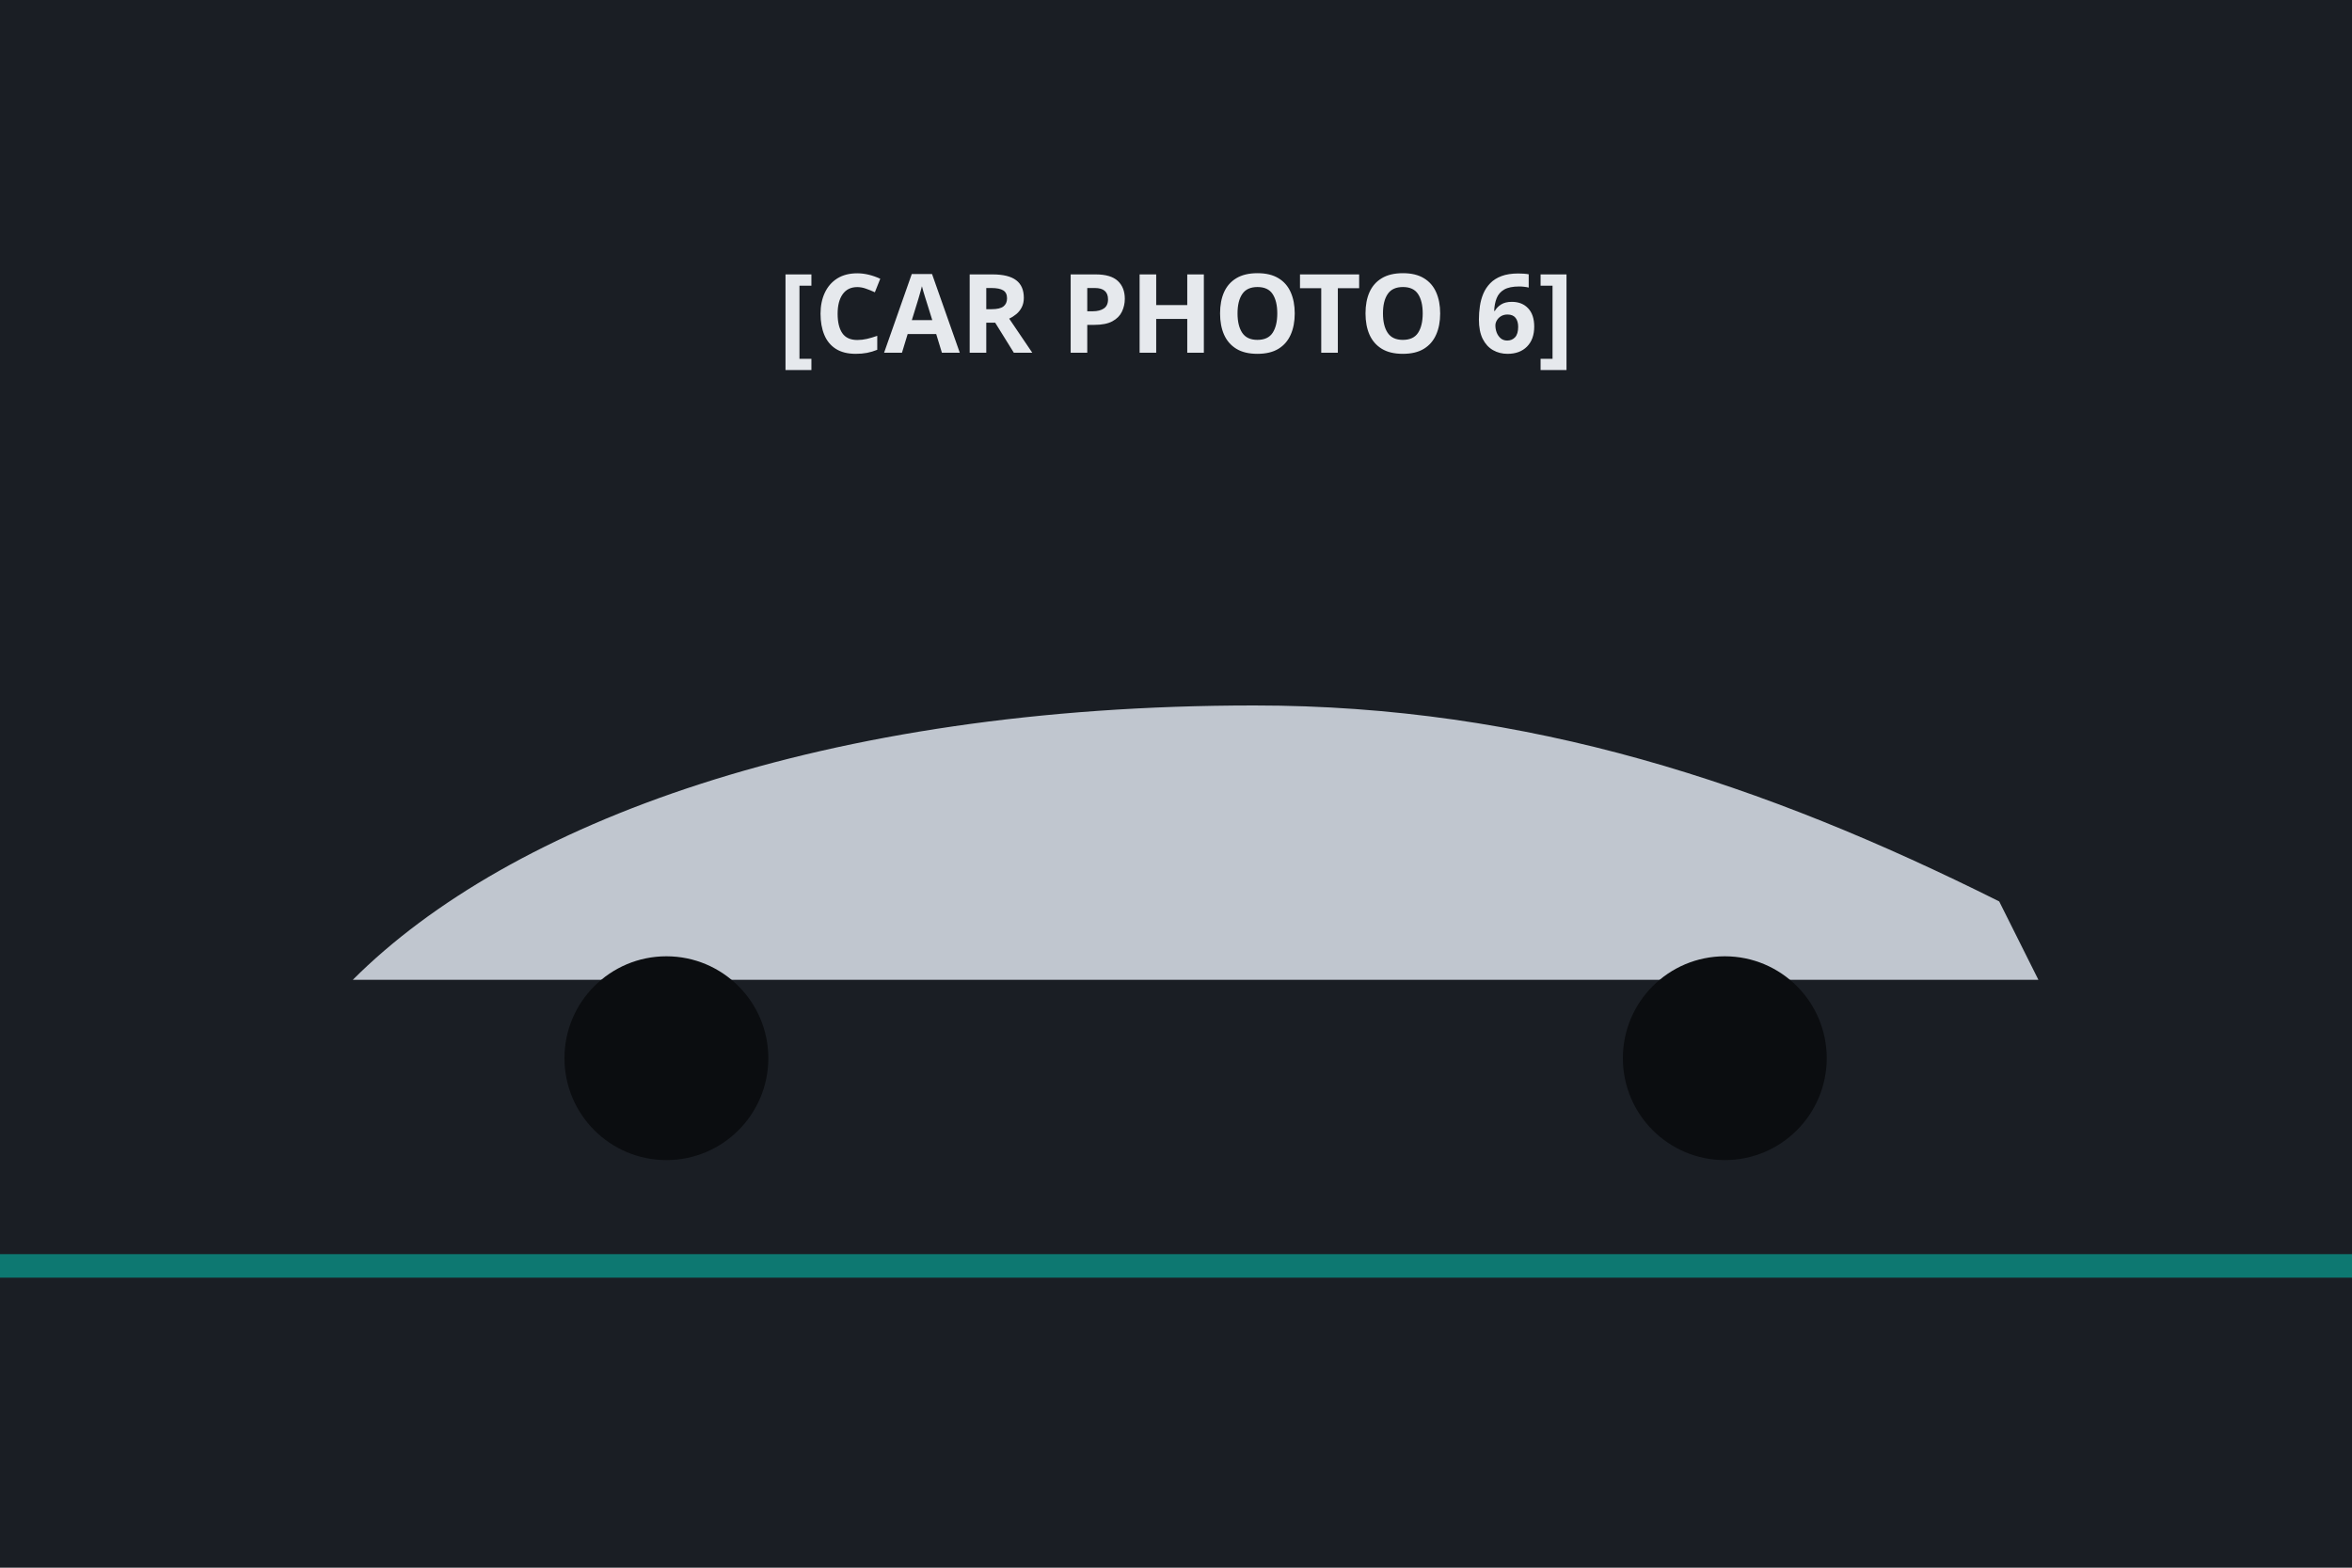
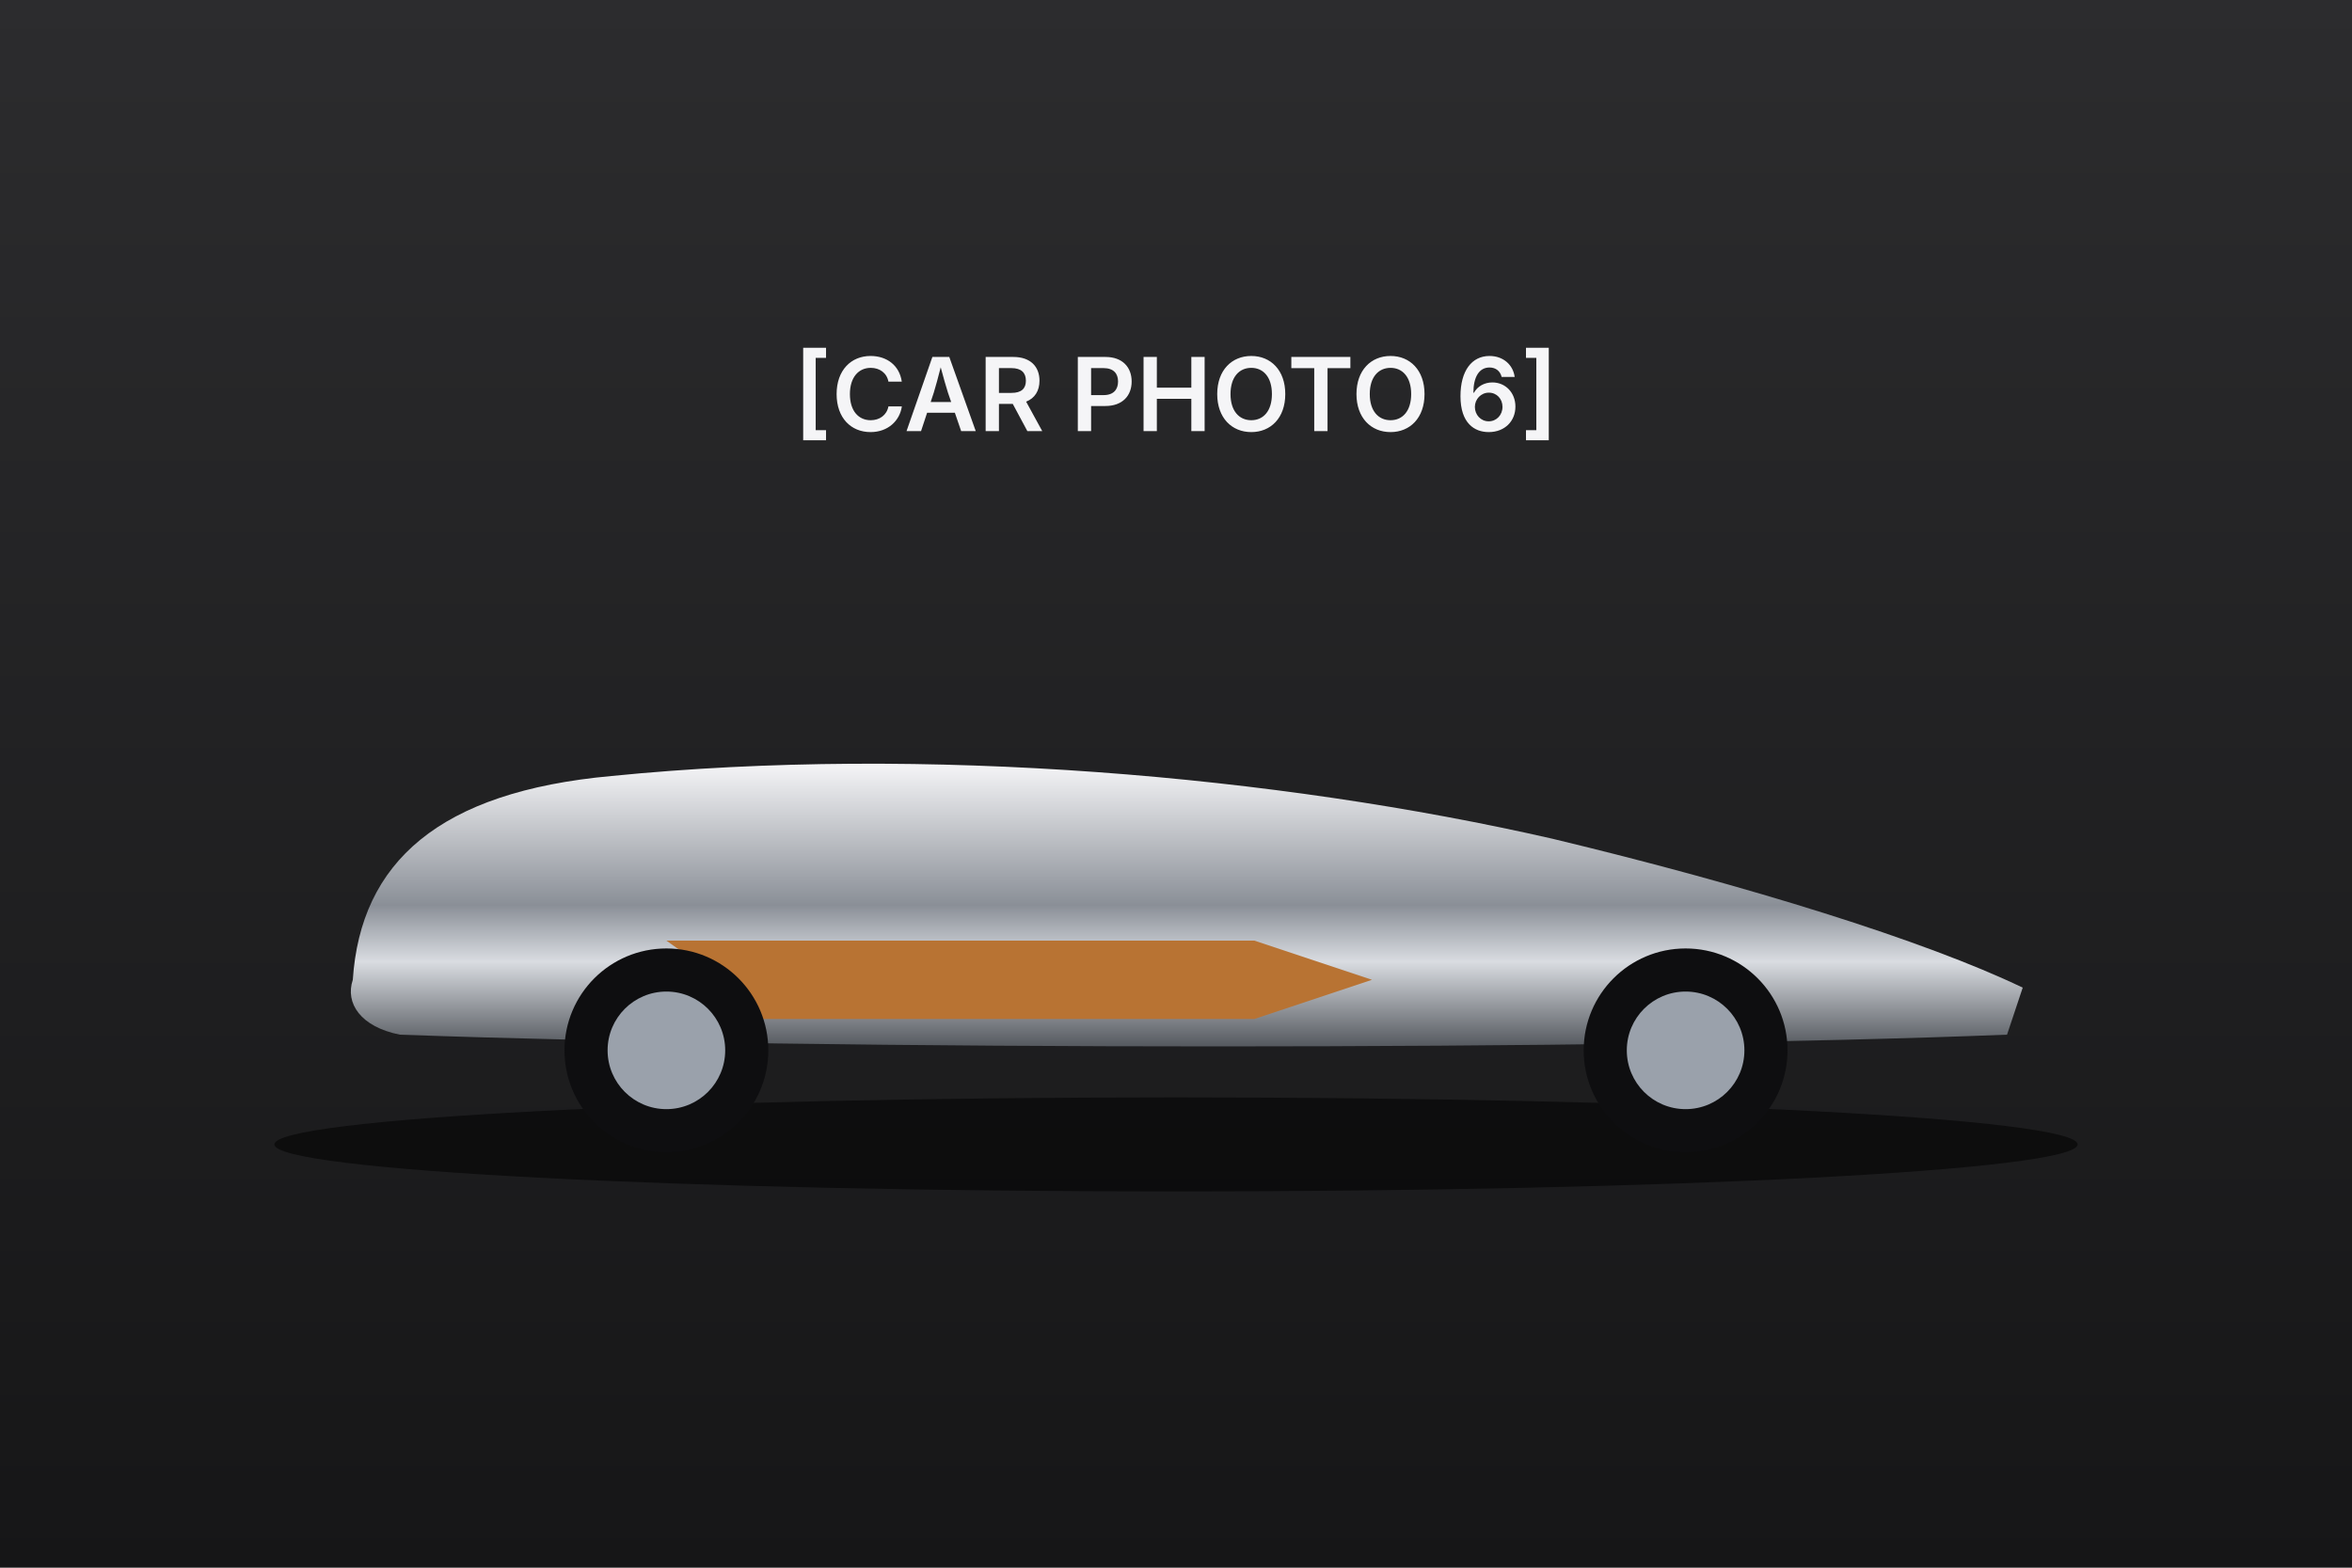
<svg xmlns="http://www.w3.org/2000/svg" viewBox="0 0 600 400">
-   <rect width="600" height="400" fill="#1a1e24" />
-   <path d="M90 250c40-40 120-70 230-70 70 0 130 20 190 50l10 20H80z" fill="#c0c6cf" />
-   <circle cx="170" cy="270" r="26" fill="#0b0d10" />
-   <circle cx="440" cy="270" r="26" fill="#0b0d10" />
-   <rect x="0" y="320" width="600" height="6" fill="#00d2be" opacity=".5" />
-   <text x="300" y="90" font-family="sans-serif" font-size="28" font-weight="700" text-anchor="middle" fill="#e6e9ed">[CAR PHOTO 6]</text>
+   <defs>
+     <linearGradient id="bg" x1="0" y1="0" x2="0" y2="1">
+       <stop offset="0" stop-color="#2c2c2e" />
+       <stop offset="1" stop-color="#161617" />
+     </linearGradient>
+     <linearGradient id="b" x1="0" y1="0" x2="0" y2="1">
+       <stop offset="0" stop-color="#f5f5f7" />
+       <stop offset=".5" stop-color="#8a8f97" />
+       <stop offset=".7" stop-color="#d9dce1" />
+       <stop offset="1" stop-color="#55595f" />
+     </linearGradient>
+   </defs>
+   <rect width="600" height="400" fill="url(#bg)" />
+   <ellipse cx="300" cy="292" rx="230" ry="12" fill="#000" opacity=".55" />
+   <path d="M90 250c2-30 22-48 66-52 80-8 170 0 240 16 50 12 95 26 120 38l-4 12c-100 4-300 4-410 0-10-2-14-8-12-14z" fill="url(#b)" />
+   <path d="M170 240h150l30 10-30 10H170l14-10z" fill="#b87333" />
+   <circle cx="170" cy="268" r="26" fill="#0e0e10" />
+   <circle cx="170" cy="268" r="15" fill="#9aa1ab" />
+   <circle cx="430" cy="268" r="26" fill="#0e0e10" />
+   <circle cx="430" cy="268" r="15" fill="#9aa1ab" />
+   <text x="300" y="110" font-family="-apple-system,Segoe UI,sans-serif" font-size="26" font-weight="600" text-anchor="middle" fill="#f5f5f7">[CAR PHOTO 6]</text>
</svg>
